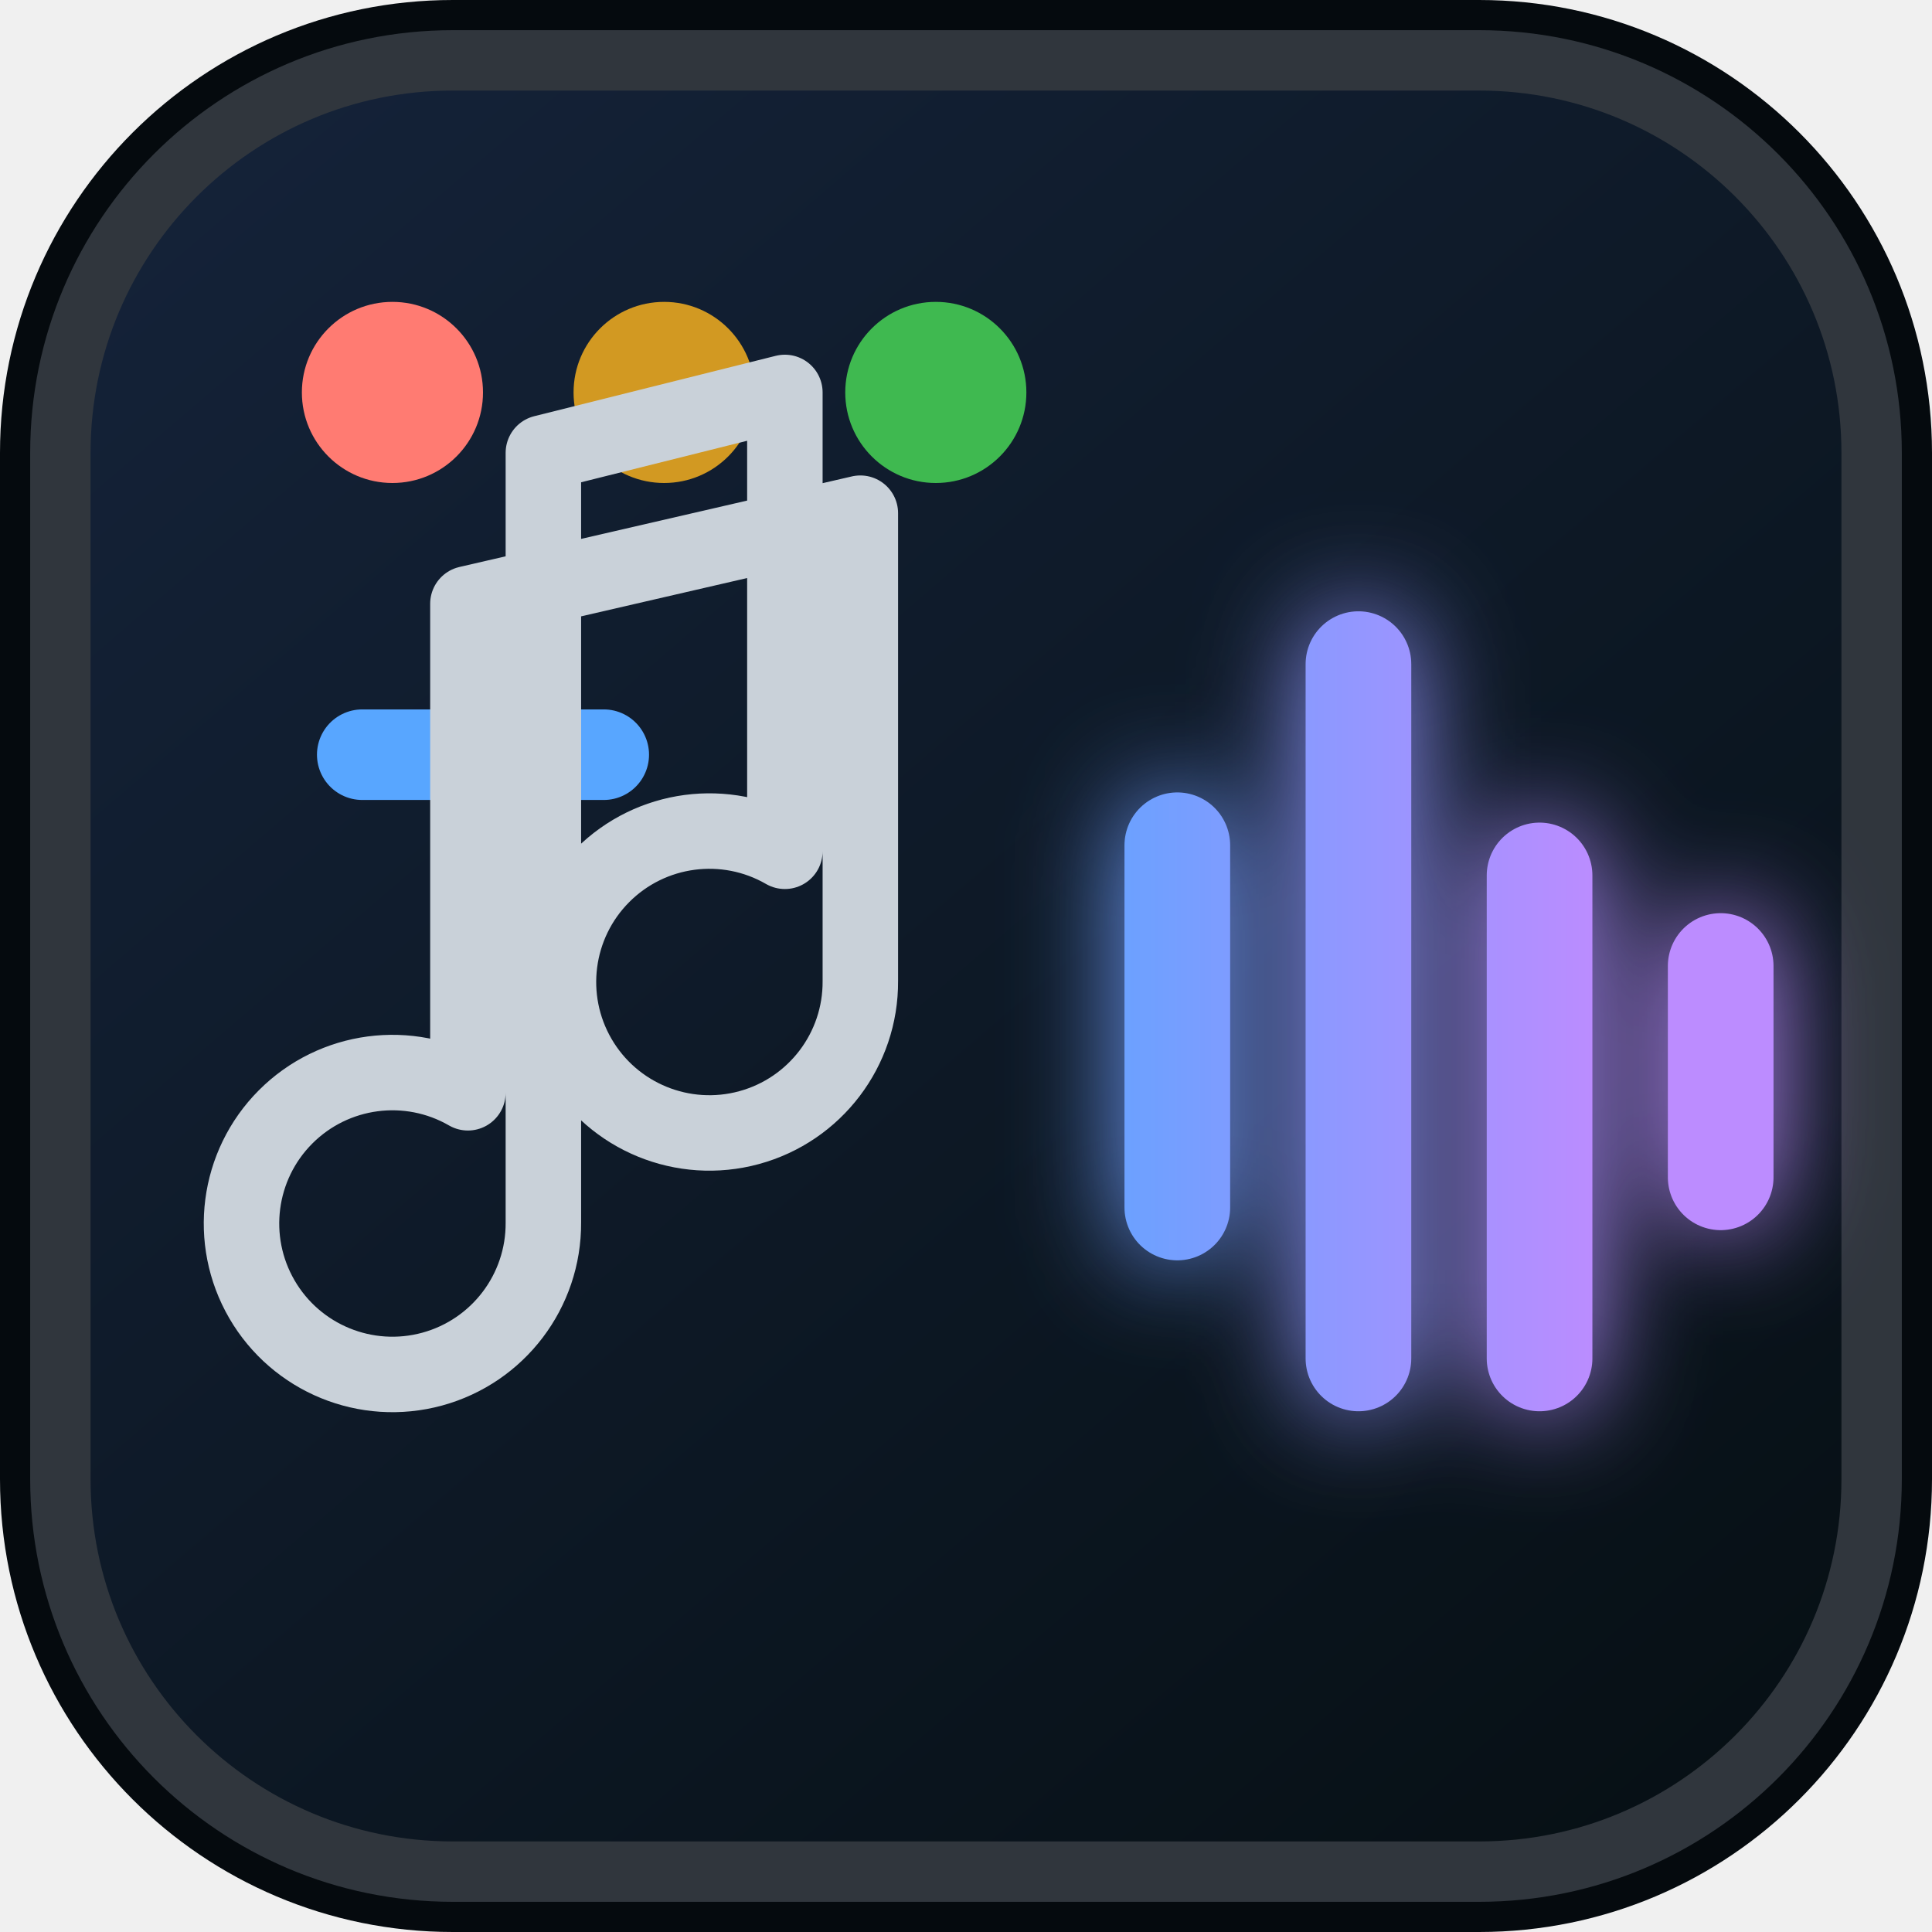
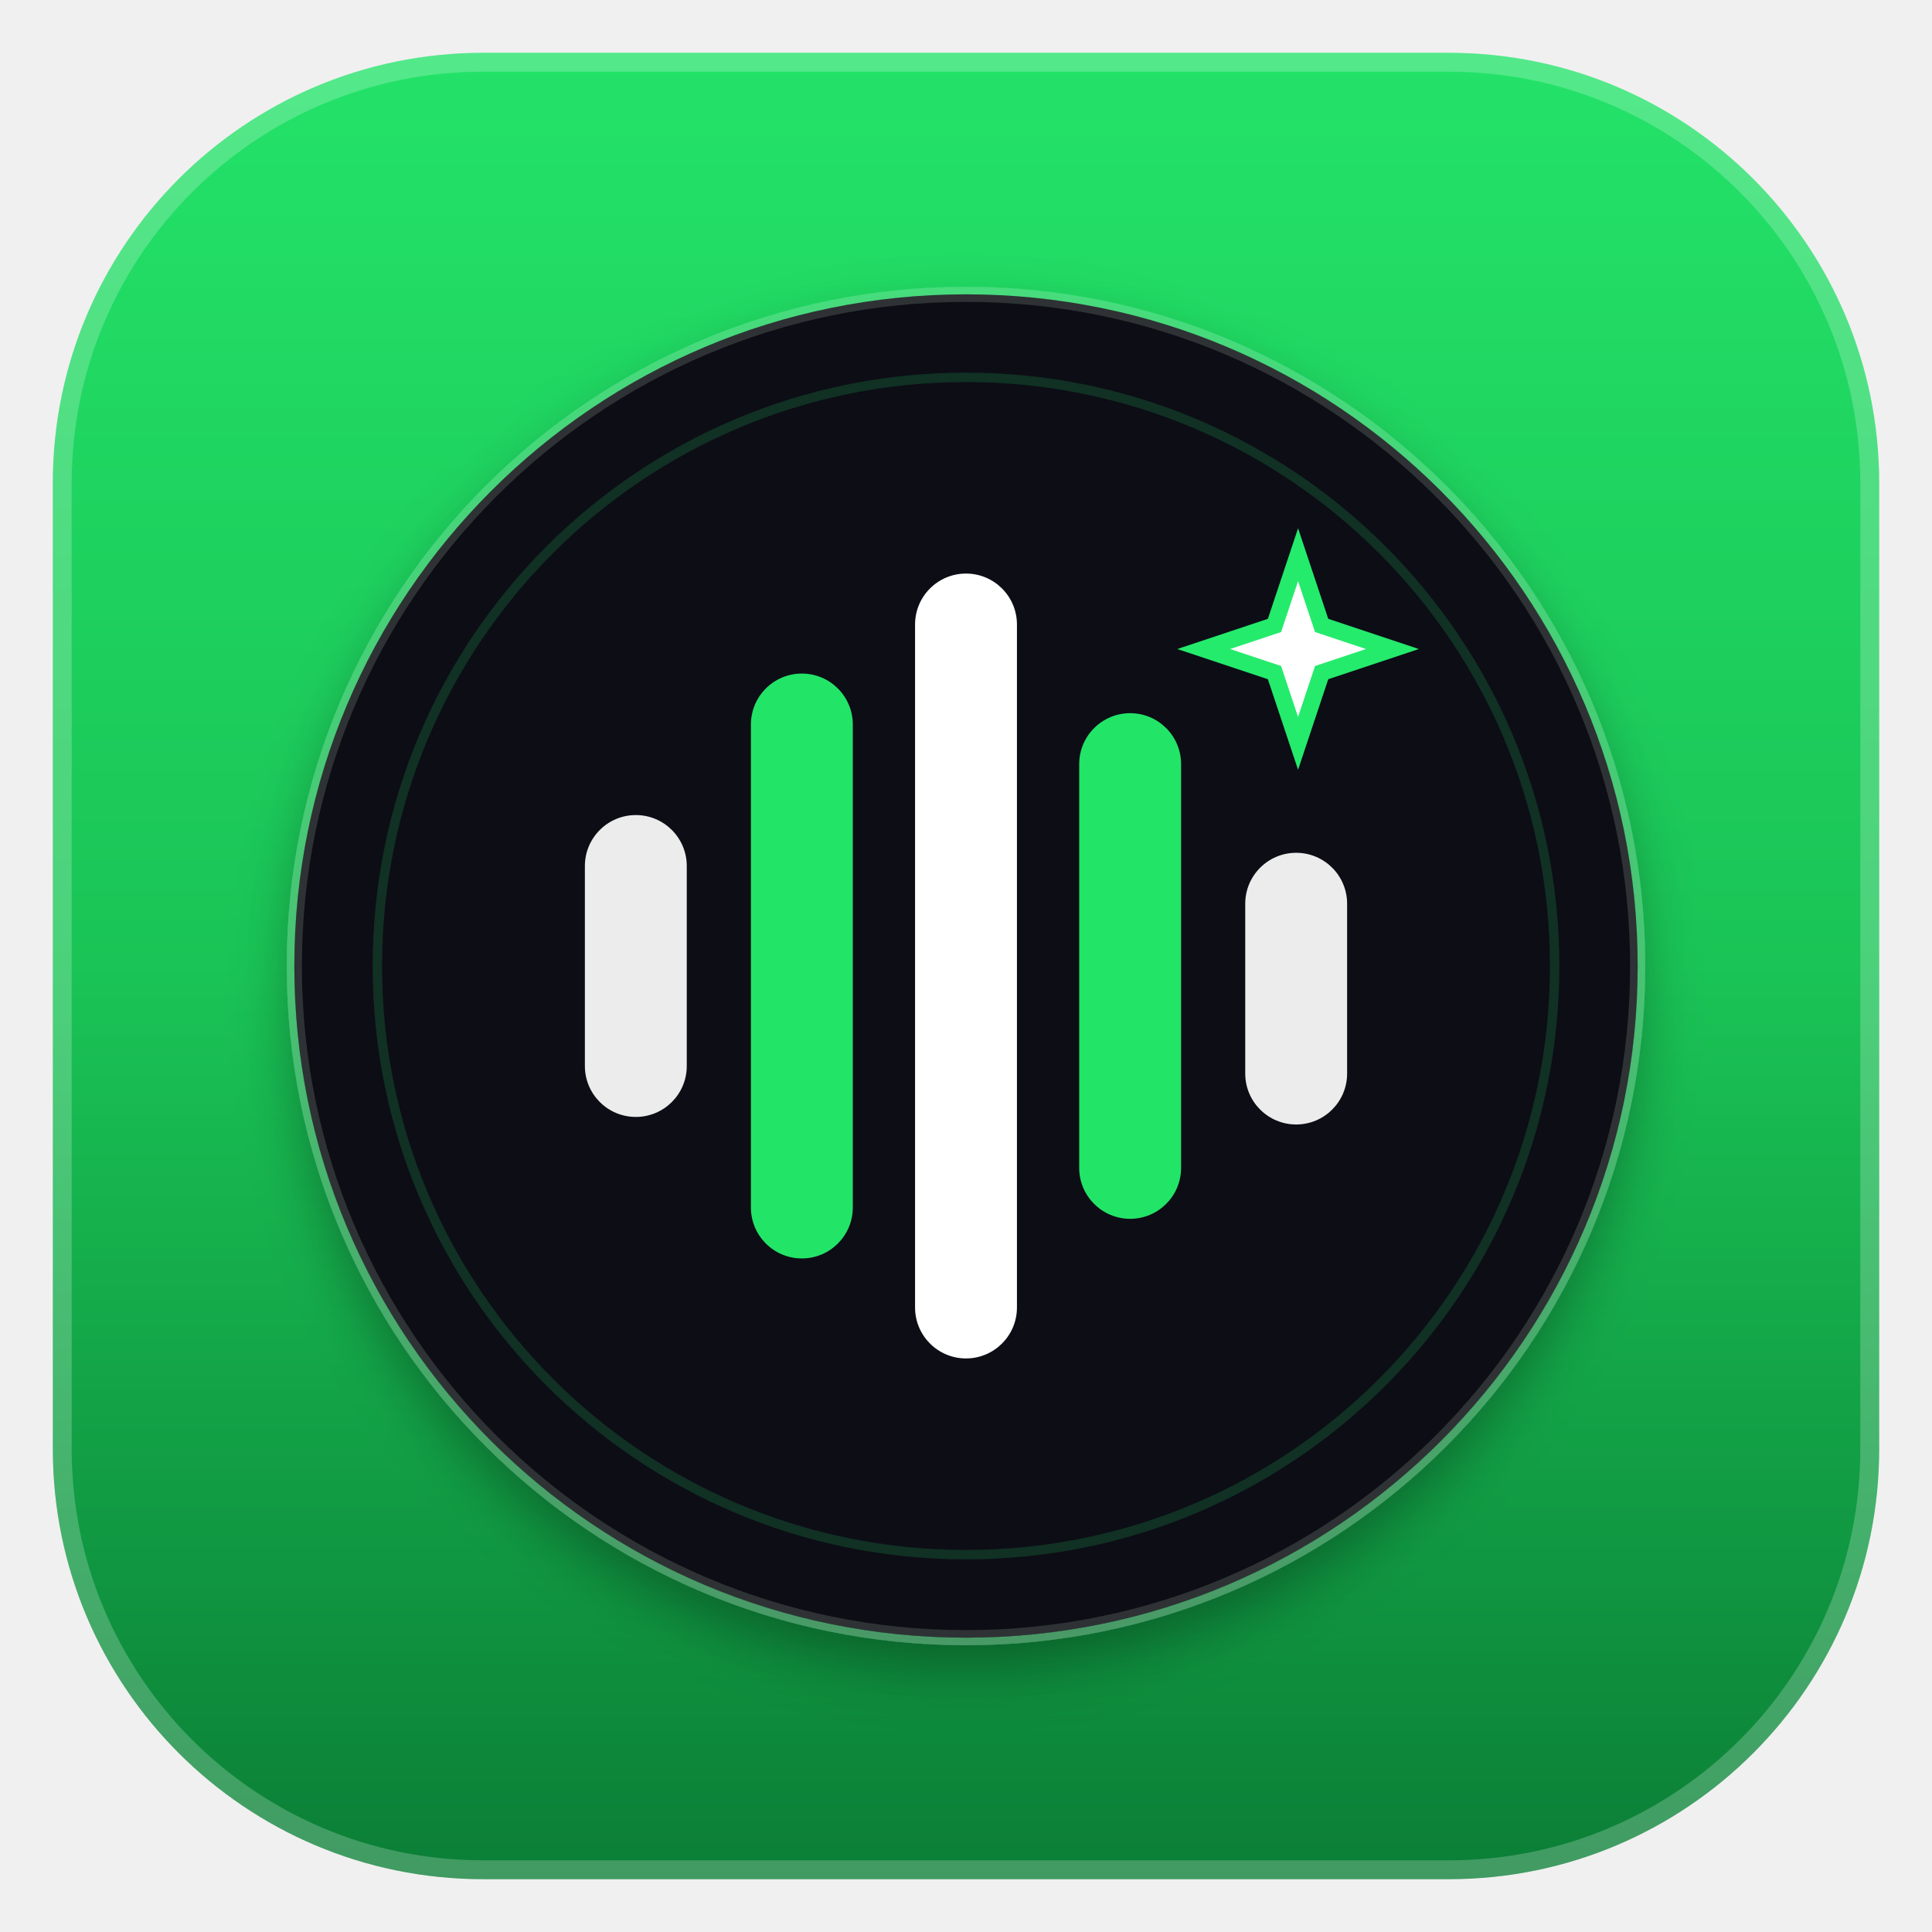
- <svg xmlns="http://www.w3.org/2000/svg" viewBox="0 0 64 64" role="img" aria-labelledby="title desc">
+ <svg xmlns="http://www.w3.org/2000/svg" viewBox="0 0 512 512" role="img" aria-label="KV Suno">
  <defs>
-     <linearGradient id="bg" x1="8" y1="4" x2="56" y2="60" gradientUnits="userSpaceOnUse">
-       <stop stop-color="#142238" />
-       <stop offset="1" stop-color="#071015" />
+     <linearGradient id="kvSunoBg" x1="0" y1="0" x2="0" y2="512" gradientUnits="userSpaceOnUse">
+       <stop offset="0%" stop-color="#24e46a" />
+       <stop offset="50%" stop-color="#1ac456" />
+       <stop offset="100%" stop-color="#0a7a34" />
    </linearGradient>
-     <linearGradient id="wave" x1="12" y1="32" x2="53" y2="32" gradientUnits="userSpaceOnUse">
-       <stop stop-color="#3fb950" />
-       <stop offset=".52" stop-color="#58a6ff" />
-       <stop offset="1" stop-color="#bc8cff" />
-     </linearGradient>
-     <filter id="glow" x="-40%" y="-40%" width="180%" height="180%">
-       <feGaussianBlur stdDeviation="1.8" result="blur" />
-       <feMerge>
-         <feMergeNode in="blur" />
-         <feMergeNode in="SourceGraphic" />
-       </feMerge>
+     <filter id="discShadow" x="-15%" y="-15%" width="130%" height="135%">
+       <feDropShadow dx="0" dy="7" stdDeviation="8" flood-color="#000000" flood-opacity="0.35" />
    </filter>
  </defs>
-   <rect width="64" height="64" rx="15" fill="#050a0e" />
-   <rect x="2" y="2" width="60" height="60" rx="13" fill="url(#bg)" stroke="#30363d" stroke-width="2" />
-   <circle cx="13" cy="13" r="3" fill="#ff7b72" />
-   <circle cx="22" cy="13" r="3" fill="#d29922" />
-   <circle cx="31" cy="13" r="3" fill="#3fb950" />
-   <path d="M12 25h8" stroke="#58a6ff" stroke-width="3" stroke-linecap="round" />
-   <path d="M18 25v15.5a5 5 0 1 1-2.5-4.3V20l13-3v15.5a5 5 0 1 1-2.5-4.3V13l-8 2v10" fill="none" stroke="#c9d1d9" stroke-width="2.5" stroke-linecap="round" stroke-linejoin="round" />
-   <path d="M39 40V28m6 17V22m6 23V29m6 10v-7" stroke="url(#wave)" stroke-width="3.5" stroke-linecap="round" filter="url(#glow)" />
-   <path d="M39 40V28m6 17V22m6 23V29m6 10v-7" stroke="url(#wave)" stroke-width="1.5" stroke-linecap="round" />
+   <rect x="14" y="14" width="484" height="484" rx="114" fill="url(#kvSunoBg)" />
+   <rect x="16.5" y="16.5" width="479" height="479" rx="111.5" fill="none" stroke="#ffffff" stroke-opacity="0.22" stroke-width="5" />
+   <circle cx="256" cy="256" r="178" fill="#0b0f13" stroke="#ffffff" stroke-opacity="0.15" stroke-width="4" filter="url(#discShadow)" />
+   <circle cx="256" cy="256" r="156" fill="none" stroke="#1ed760" stroke-opacity="0.18" stroke-width="2.5" />
+   <rect x="155" y="216" width="27" height="80" rx="13.5" fill="#ffffff" fill-opacity="0.92" />
+   <rect x="199" y="178.5" width="27" height="155" rx="13.5" fill="#22e568" />
+   <rect x="242.5" y="152" width="27" height="208" rx="13.5" fill="#ffffff" />
+   <rect x="286" y="189" width="27" height="134" rx="13.5" fill="#22e568" />
+   <rect x="330" y="226" width="27" height="72" rx="13.5" fill="#ffffff" fill-opacity="0.92" />
+   <path d="M344 140 L352 164 L376 172 L352 180 L344 204 L336 180 L312 172 L336 164 Z" fill="#24eb6c" />
+   <path d="M344 154 L348.5 167.5 L362 172 L348.5 176.5 L344 190 L339.5 176.5 L326 172 L339.5 167.5 Z" fill="#ffffff" />
</svg>
